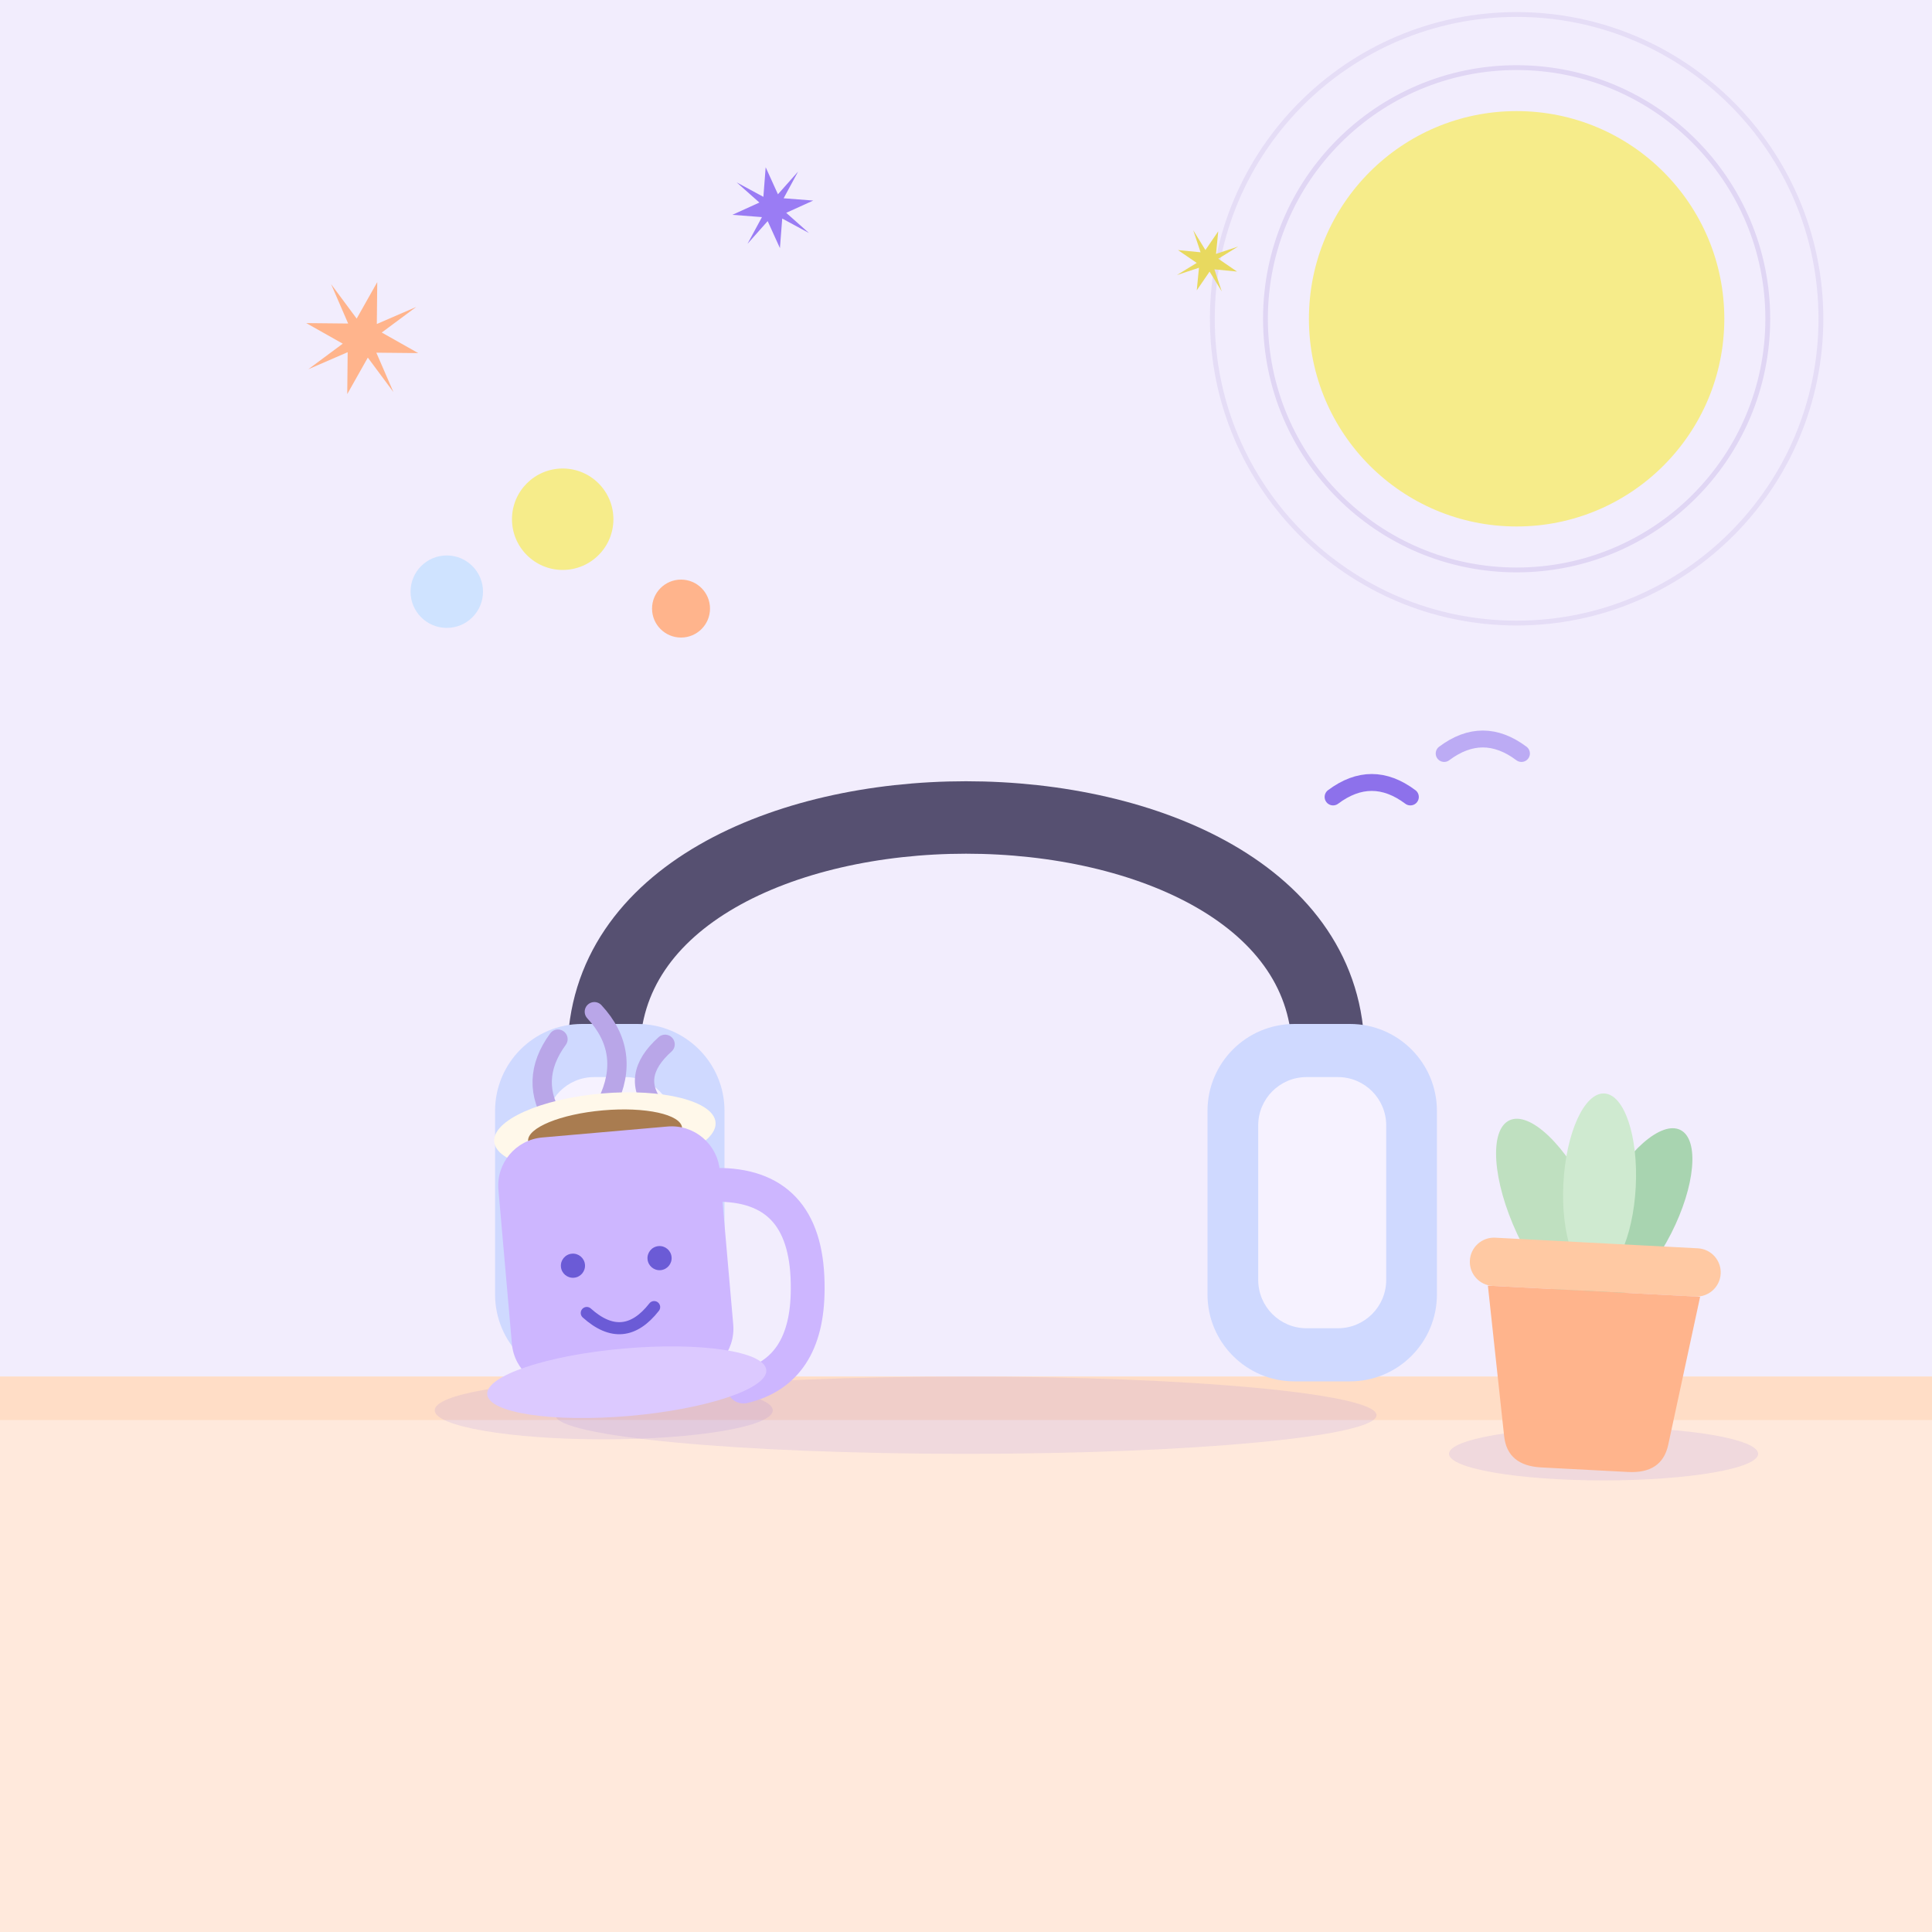
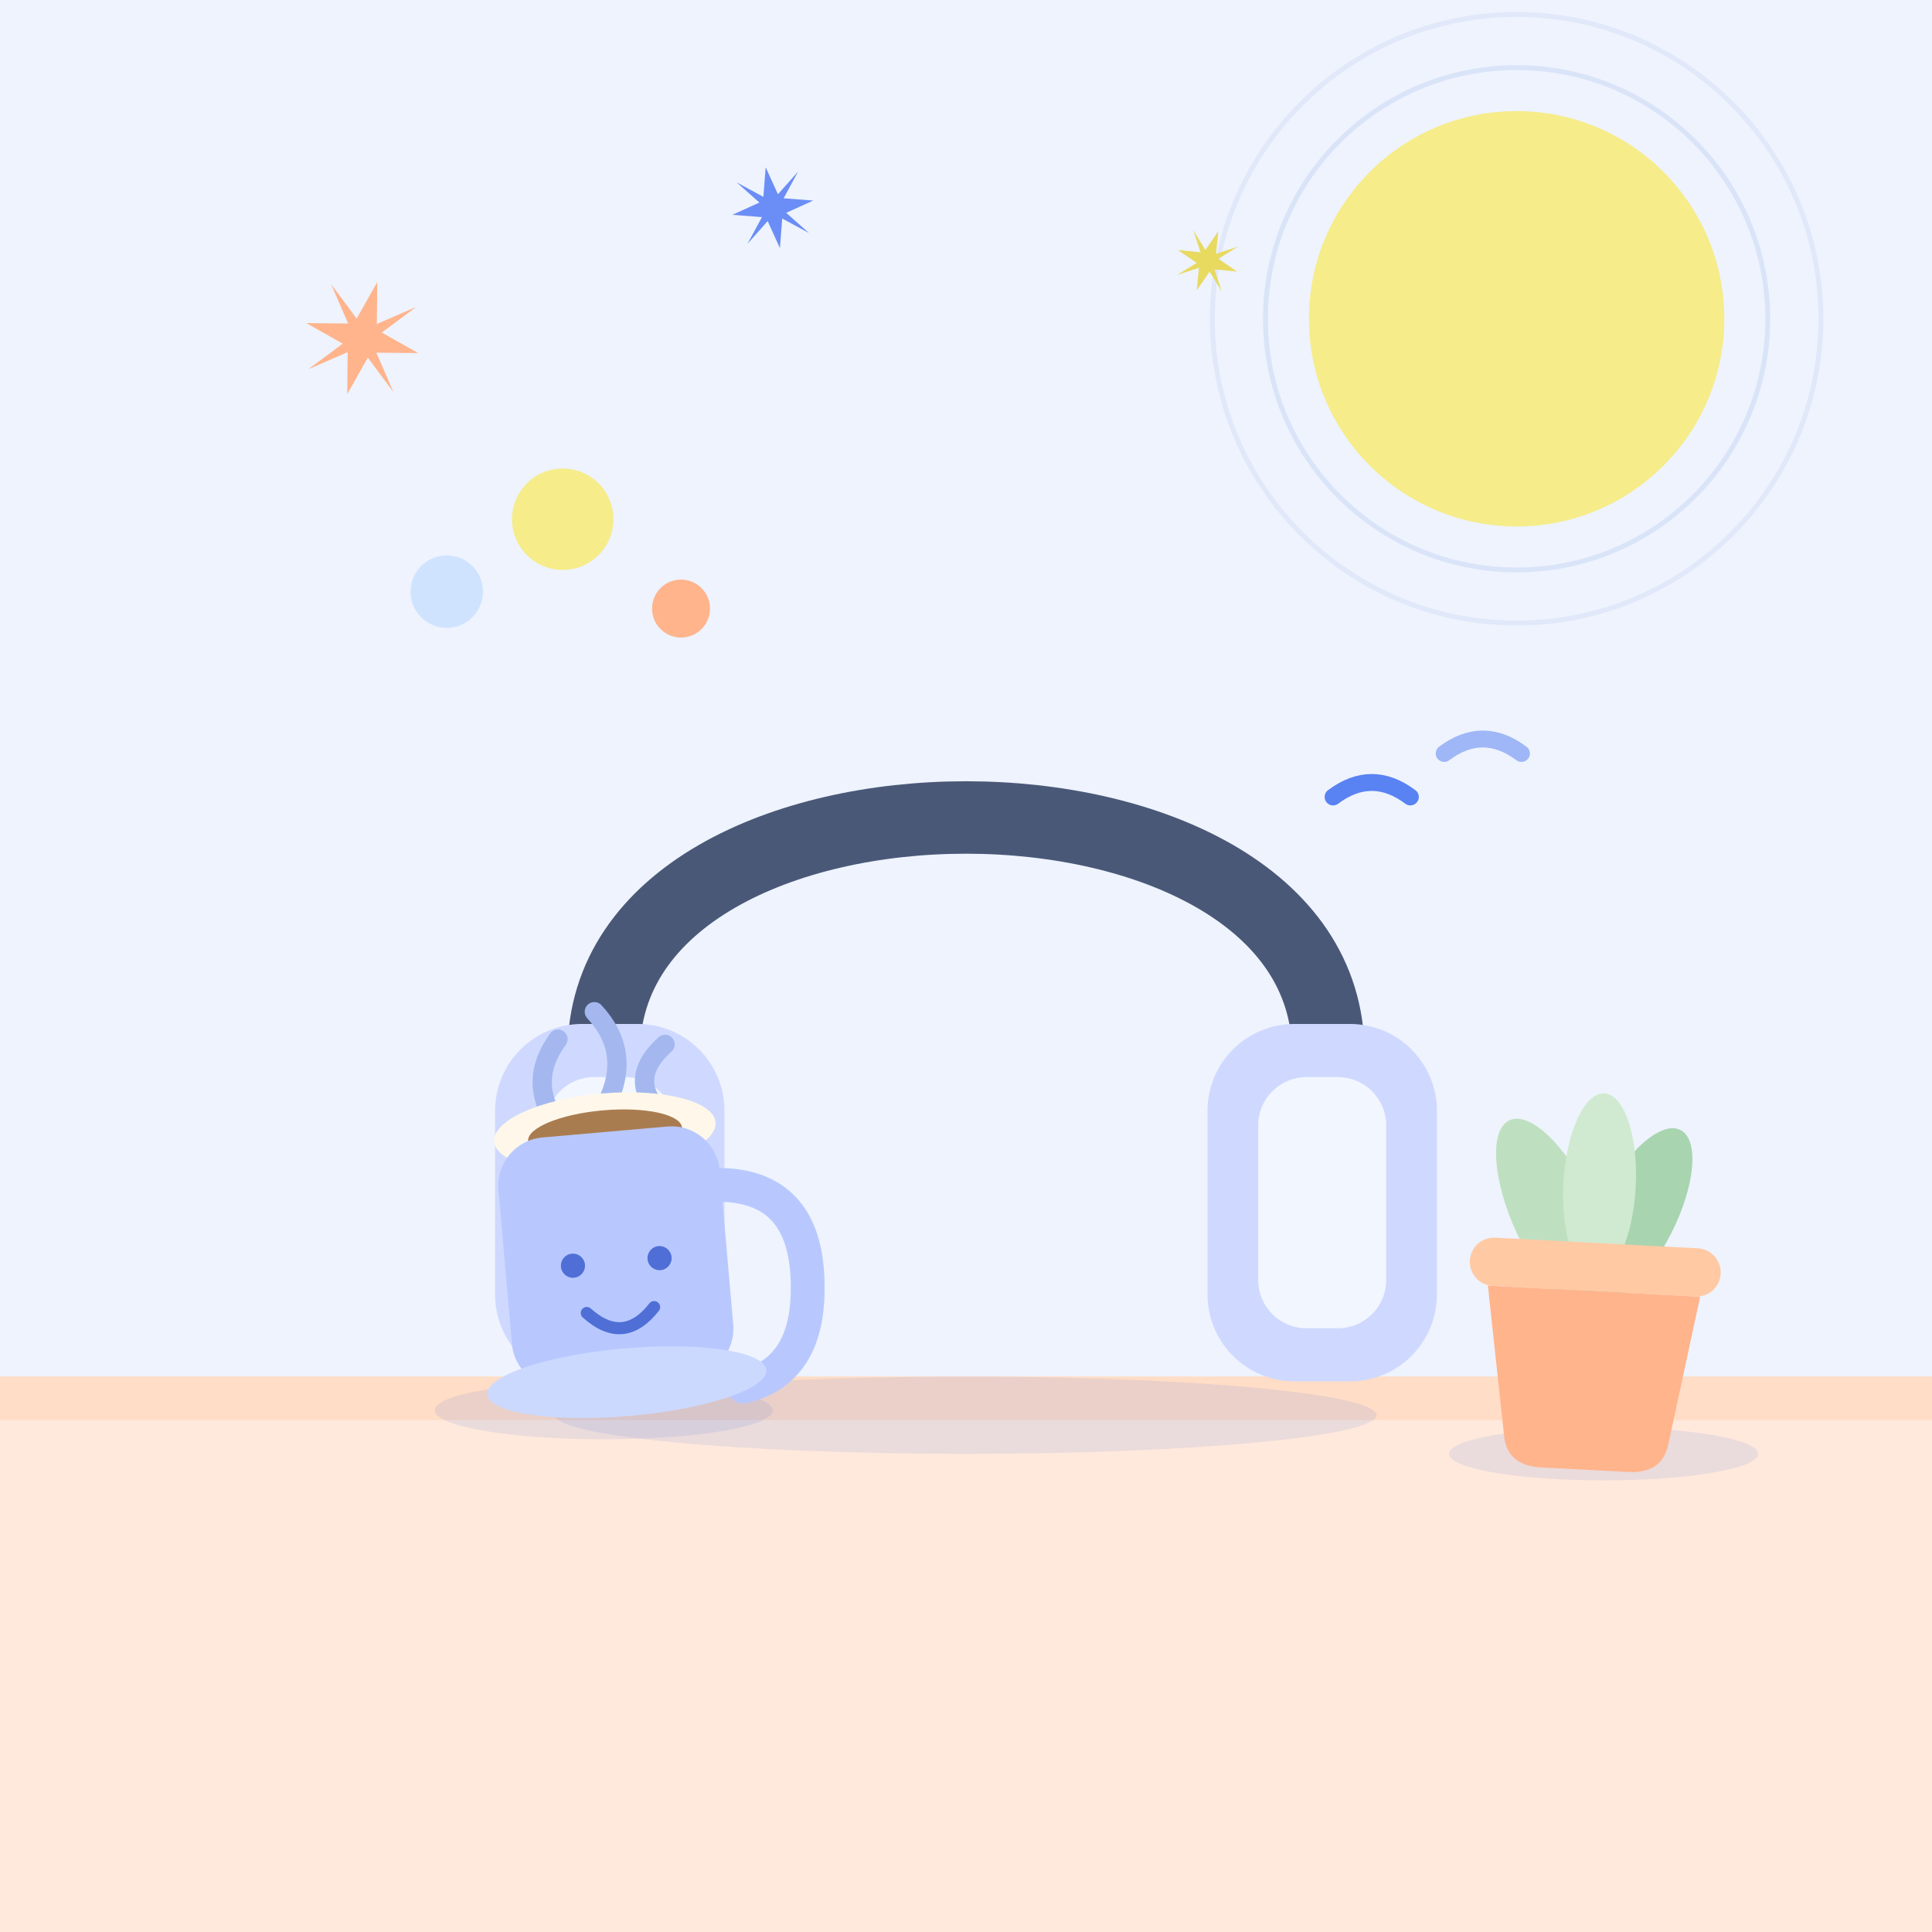
<svg xmlns="http://www.w3.org/2000/svg" viewBox="0 0 800 800" role="img" aria-label="粉彩手绘插画：太阳下的快乐桌面，有耳机、咖啡杯与盆栽">
-   <rect width="800" height="800" fill="#f2edfd" />
-   <circle cx="628" cy="132" r="126" fill="none" stroke="#e0d6f4" stroke-width="2" opacity=".7" />
-   <circle cx="628" cy="132" r="104" fill="none" stroke="#e0d6f4" stroke-width="2" />
+   <rect width="800" height="800" fill="#eef3fd" />
+   <circle cx="628" cy="132" r="126" fill="none" stroke="#dae4f8" stroke-width="2" opacity=".7" />
+   <circle cx="628" cy="132" r="104" fill="none" stroke="#dae4f8" stroke-width="2" />
  <circle cx="628" cy="132" r="86" fill="#f6ec8a" />
  <g transform="translate(150 140) scale(.48) rotate(15)">
    <path d="M0 -50L9 -15L38 -38L15 -9L50 0L15 9L38 38L9 15L0 50L-9 15L-38 38L-15 9L-50 0L-15 -9L-38 -38L-9 -15Z" fill="#ffb48c" />
  </g>
  <g transform="translate(320 86) scale(.34) rotate(-10)">
-     <path d="M0 -50L9 -15L38 -38L15 -9L50 0L15 9L38 38L9 15L0 50L-9 15L-38 38L-15 9L-50 0L-15 -9L-38 -38L-9 -15Z" fill="#9a7cf4" />
+     <path d="M0 -50L9 -15L38 -38L15 -9L50 0L15 9L38 38L9 15L0 50L-9 15L-38 38L-15 9L-50 0L-15 -9L-38 -38L-9 -15Z" fill="#6b8df6" />
  </g>
  <g transform="translate(500 108) scale(.26) rotate(20)">
    <path d="M0 -50L9 -15L38 -38L15 -9L50 0L15 9L38 38L9 15L0 50L-9 15L-38 38L-15 9L-50 0L-15 -9L-38 -38L-9 -15Z" fill="#e8d95f" />
  </g>
  <circle cx="185" cy="245" r="15" fill="#cfe3ff" />
  <circle cx="233" cy="215" r="21" fill="#f6ec8a" />
  <circle cx="282" cy="252" r="12" fill="#ffb48c" />
  <rect x="0" y="570" width="800" height="230" fill="#ffe9dc" />
  <rect x="0" y="570" width="800" height="18" fill="#ffddc6" />
-   <ellipse cx="400" cy="586" rx="170" ry="16" fill="#8b6adf" opacity=".13" />
-   <ellipse cx="250" cy="584" rx="70" ry="12" fill="#8b6adf" opacity=".13" />
-   <ellipse cx="664" cy="602" rx="64" ry="11" fill="#8b6adf" opacity=".13" />
-   <path d="M250 436C250 306 550 306 550 436" stroke="#565071" stroke-width="30" fill="none" stroke-linecap="round" />
+   <ellipse cx="400" cy="586" rx="170" ry="16" fill="#5f7fd9" opacity=".13" />
+   <ellipse cx="250" cy="584" rx="70" ry="12" fill="#5f7fd9" opacity=".13" />
+   <ellipse cx="664" cy="602" rx="64" ry="11" fill="#5f7fd9" opacity=".13" />
+   <path d="M250 436C250 306 550 306 550 436" stroke="#4a5878" stroke-width="30" fill="none" stroke-linecap="round" />
  <rect x="205" y="424" width="95" height="148" rx="36" fill="#cfd9ff" />
-   <rect x="226" y="446" width="53" height="104" rx="20" fill="#f6f2ff" />
+   <rect x="226" y="446" width="53" height="104" rx="20" fill="#f2f6ff" />
  <rect x="500" y="424" width="95" height="148" rx="36" fill="#cfd9ff" />
-   <rect x="521" y="446" width="53" height="104" rx="20" fill="#f6f2ff" />
-   <path d="M552 330q16 -12 32 0" stroke="#7b5ce8" stroke-width="7" fill="none" stroke-linecap="round" opacity=".85" />
-   <path d="M598 312q16 -12 32 0" stroke="#7b5ce8" stroke-width="7" fill="none" stroke-linecap="round" opacity=".45" />
+   <rect x="521" y="446" width="53" height="104" rx="20" fill="#f2f6ff" />
+   <path d="M552 330q16 -12 32 0" stroke="#3f6ff0" stroke-width="7" fill="none" stroke-linecap="round" opacity=".85" />
+   <path d="M598 312q16 -12 32 0" stroke="#3f6ff0" stroke-width="7" fill="none" stroke-linecap="round" opacity=".45" />
  <g transform="translate(190 466) rotate(-5)">
-     <path d="M40 2q-10 -18 4 -34" stroke="#b9a6e8" stroke-width="8" fill="none" stroke-linecap="round" />
-     <path d="M62 -4q12 -20 -2 -38" stroke="#b9a6e8" stroke-width="8" fill="none" stroke-linecap="round" />
-     <path d="M82 0q-10 -14 6 -26" stroke="#b9a6e8" stroke-width="8" fill="none" stroke-linecap="round" />
+     <path d="M40 2q-10 -18 4 -34" stroke="#a4b8ef" stroke-width="8" fill="none" stroke-linecap="round" />
+     <path d="M62 -4q12 -20 -2 -38" stroke="#a4b8ef" stroke-width="8" fill="none" stroke-linecap="round" />
+     <path d="M82 0q-10 -14 6 -26" stroke="#a4b8ef" stroke-width="8" fill="none" stroke-linecap="round" />
    <ellipse cx="60" cy="8" rx="46" ry="16" fill="#fff8ea" />
    <ellipse cx="60" cy="9" rx="32" ry="10" fill="#a97c50" />
-     <path d="M106 34q36 4 32 46q-3 34 -30 38" fill="none" stroke="#cdb6ff" stroke-width="14" stroke-linecap="round" />
-     <rect x="14" y="8" width="92" height="104" rx="20" fill="#cdb6ff" />
-     <circle cx="42" cy="62" r="5" fill="#6b5bd6" />
-     <circle cx="78" cy="62" r="5" fill="#6b5bd6" />
-     <path d="M46 82q14 15 28 0" stroke="#6b5bd6" stroke-width="5" fill="none" stroke-linecap="round" />
-     <ellipse cx="60" cy="112" rx="58" ry="14" fill="#dcc9ff" />
+     <path d="M106 34q36 4 32 46q-3 34 -30 38" fill="none" stroke="#b8c8ff" stroke-width="14" stroke-linecap="round" />
+     <rect x="14" y="8" width="92" height="104" rx="20" fill="#b8c8ff" />
+     <circle cx="42" cy="62" r="5" fill="#4f6fd6" />
+     <circle cx="78" cy="62" r="5" fill="#4f6fd6" />
+     <path d="M46 82q14 15 28 0" stroke="#4f6fd6" stroke-width="5" fill="none" stroke-linecap="round" />
+     <ellipse cx="60" cy="112" rx="58" ry="14" fill="#ccd9ff" />
  </g>
  <g transform="translate(610 496) rotate(3)">
    <ellipse cx="34" cy="6" rx="17" ry="44" fill="#bfe0c0" transform="rotate(-28 34 6)" />
    <ellipse cx="68" cy="4" rx="16" ry="40" fill="#a8d4b0" transform="rotate(24 68 4)" />
    <ellipse cx="52" cy="-8" rx="15" ry="38" fill="#cfead0" />
    <rect x="0" y="16" width="104" height="20" rx="10" fill="#ffc9a3" />
    <path d="M8 36h88l-10 62q-2 12 -16 12h-36q-14 0 -16 -12z" fill="#ffb48c" />
  </g>
</svg>
